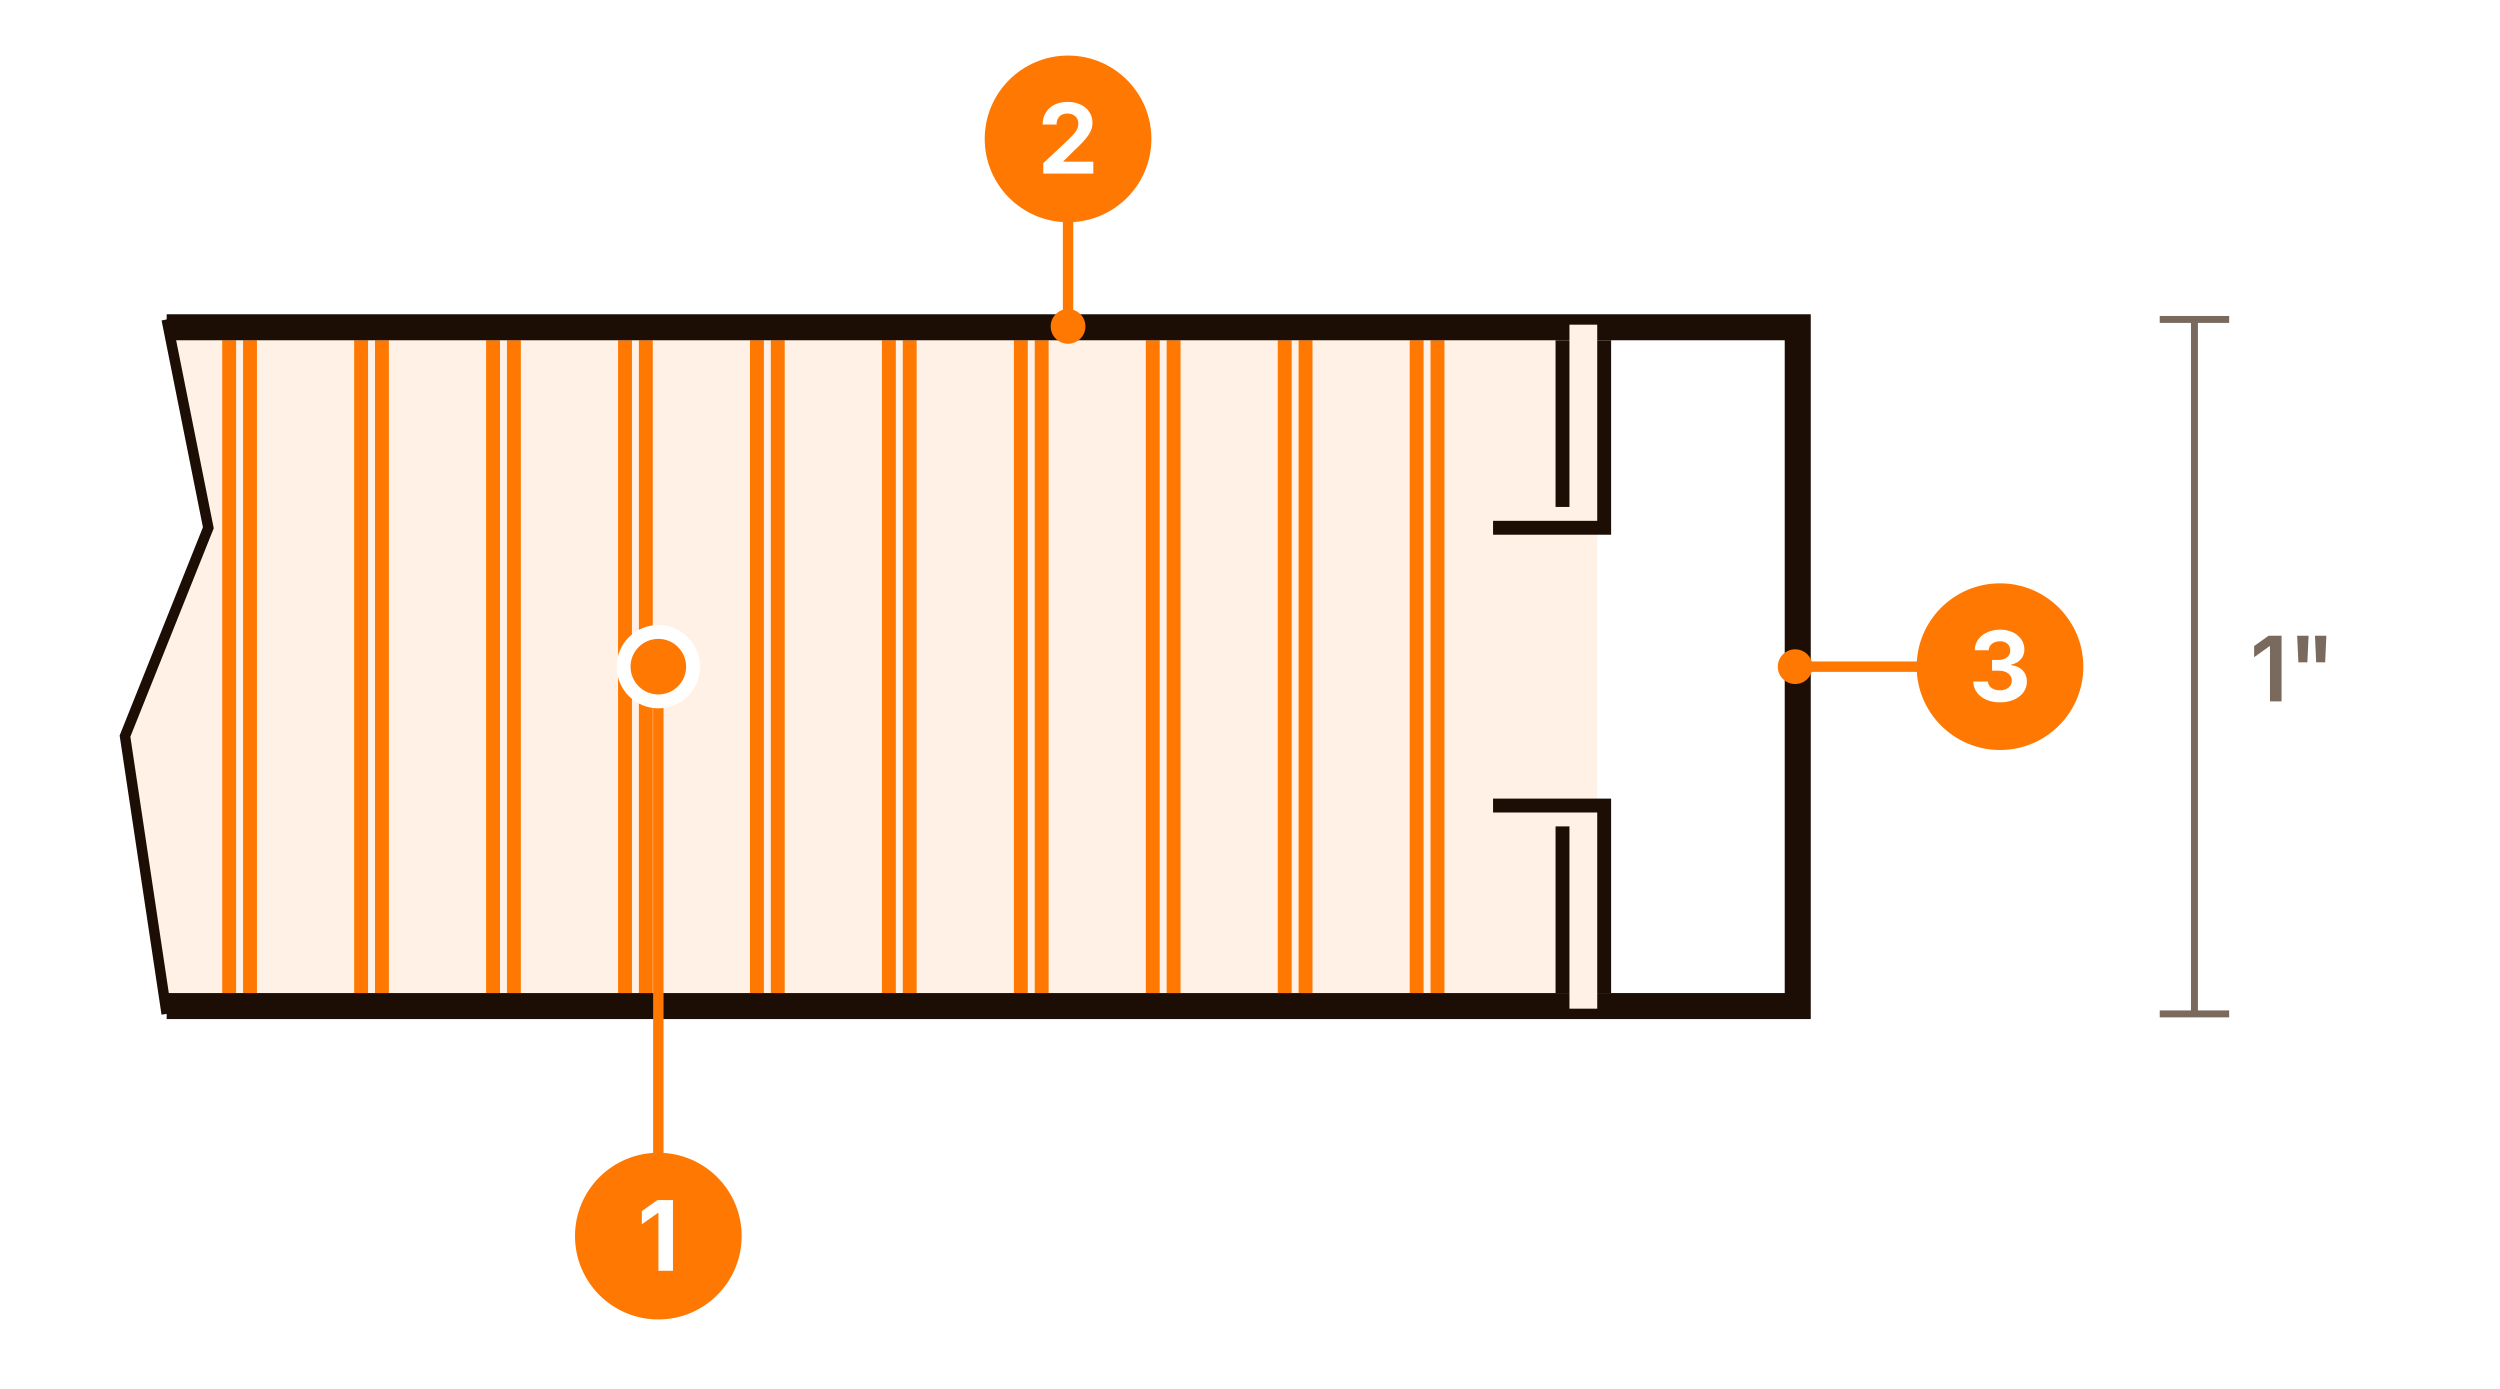
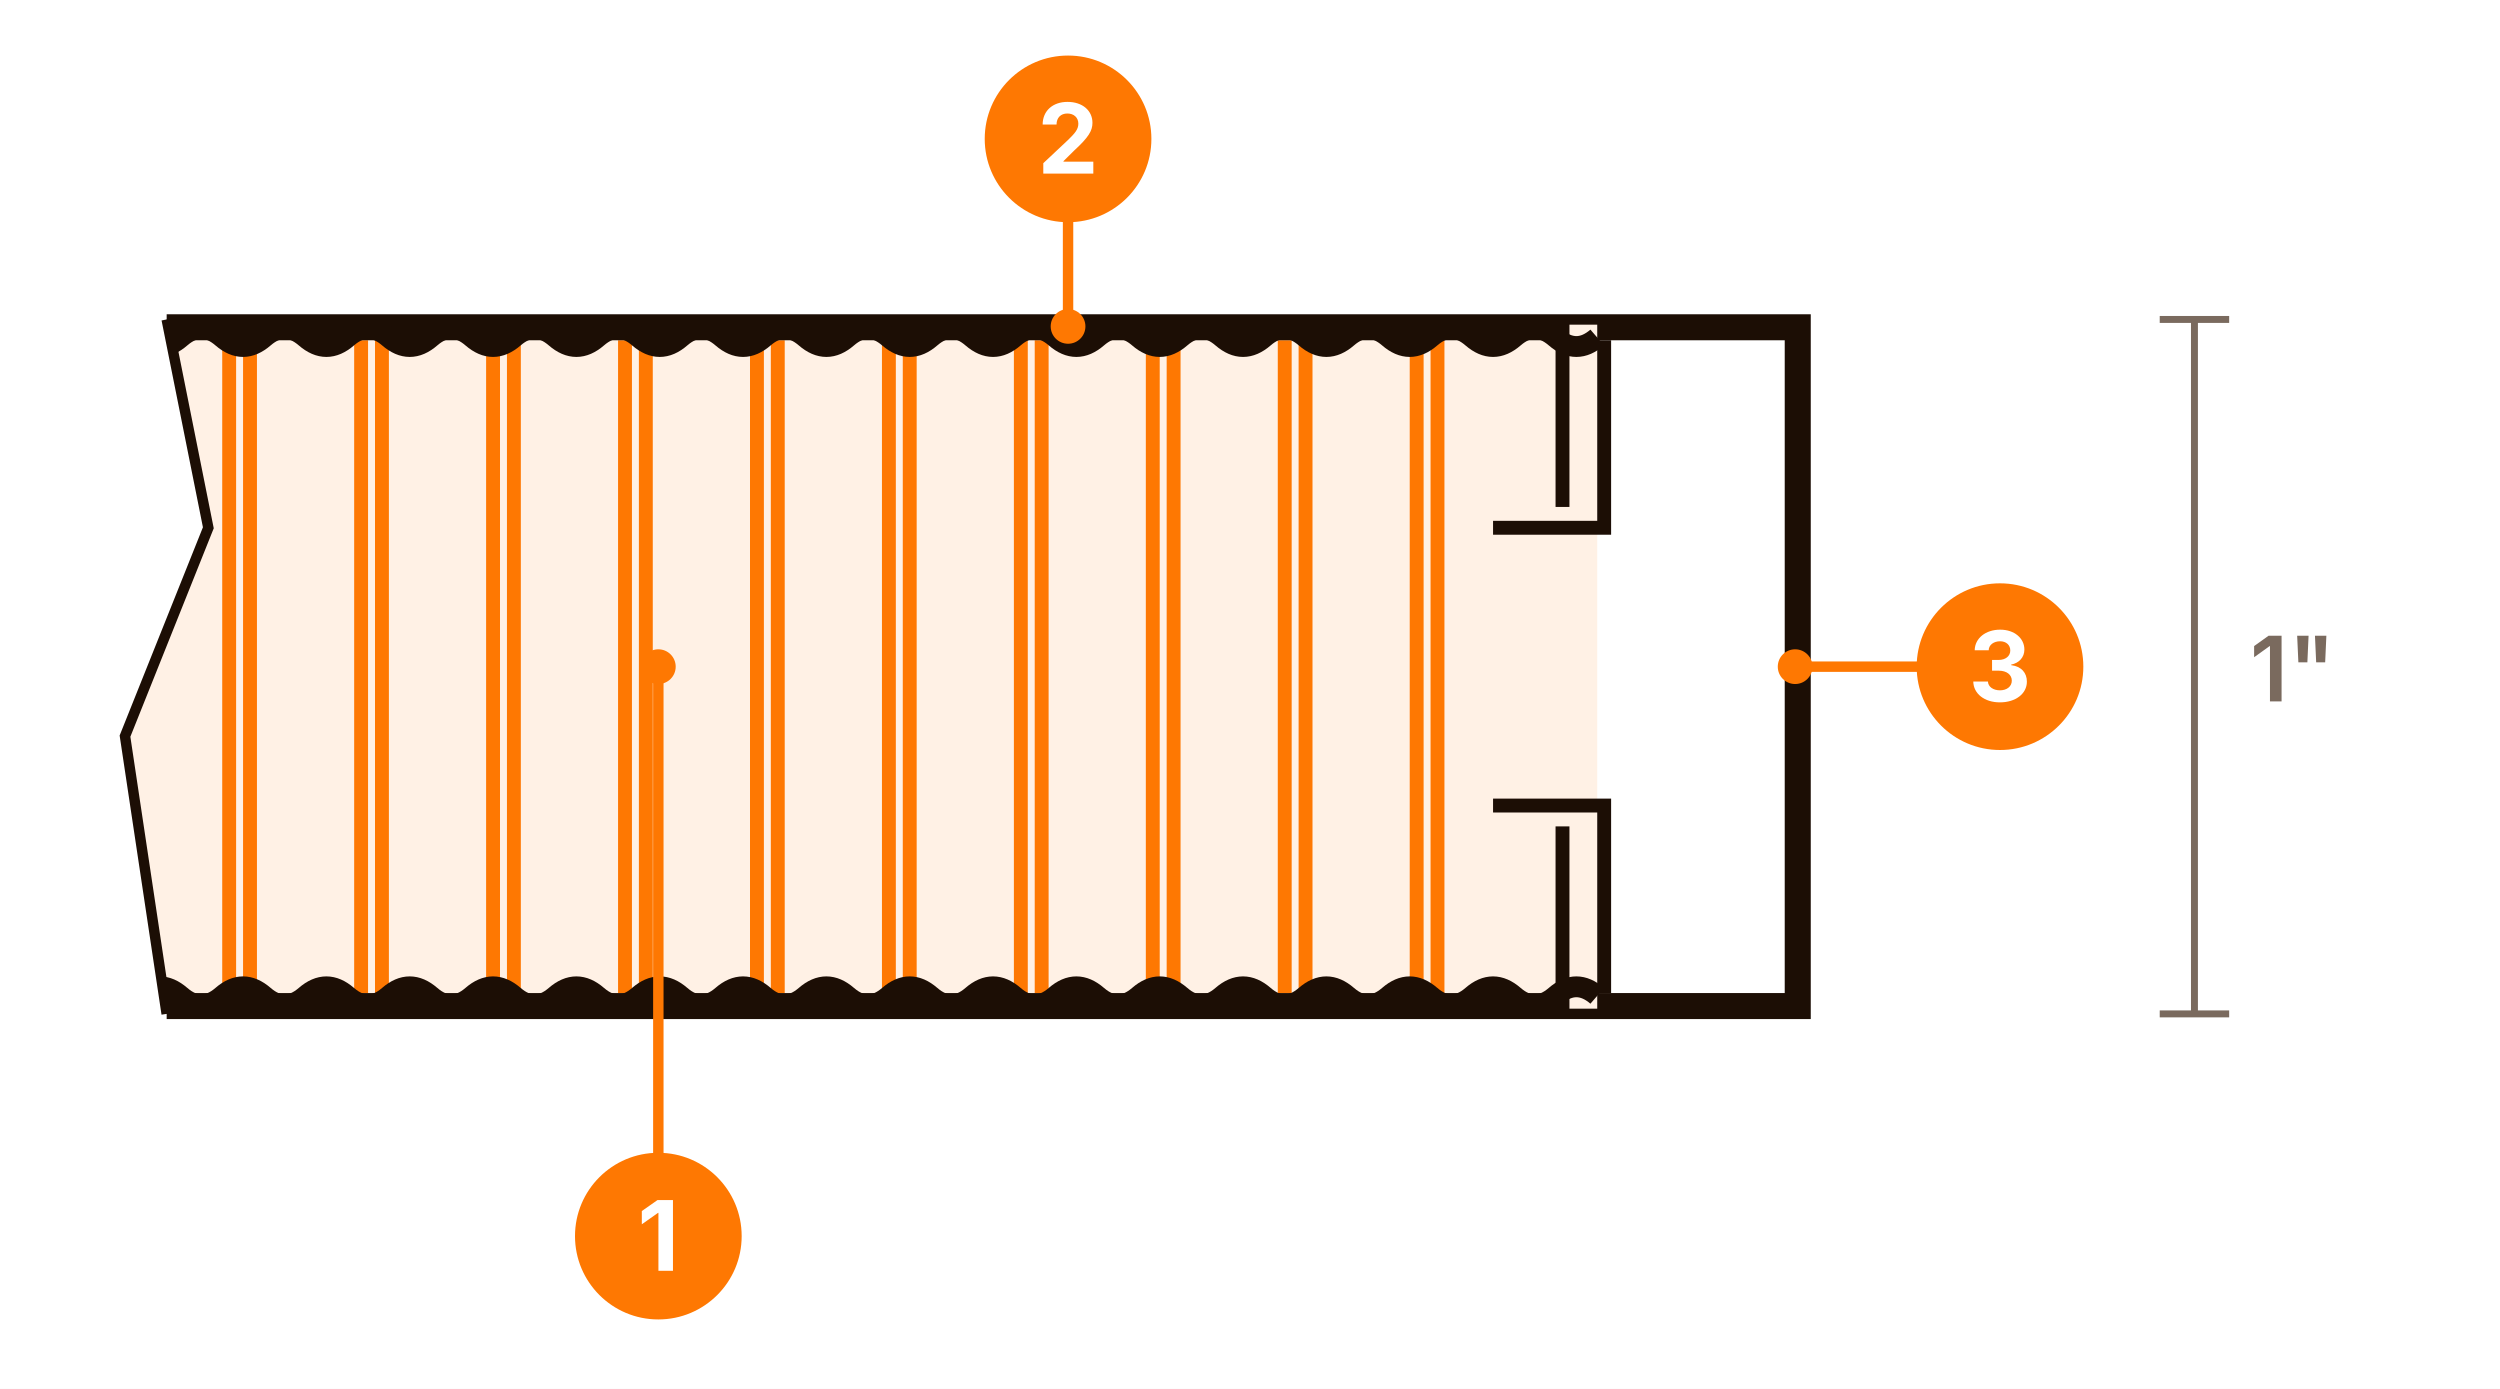
<svg xmlns="http://www.w3.org/2000/svg" viewBox="0 0 360 200" width="360" height="200" role="img" aria-labelledby="t-material-section-stainless-steel-m d-material-section-stainless-steel-m" font-family="Inter, ui-sans-serif, system-ui, sans-serif">
  <defs>
    <pattern id="hatch-material-section-stainless-steel-m" width="8" height="8" patternUnits="userSpaceOnUse" patternTransform="rotate(45)">
      <rect width="8" height="8" fill="#f2f0ec" />
      <line x1="0" y1="0" x2="0" y2="8" stroke="#cfc7bc" stroke-width="1.5" />
    </pattern>
    <marker id="tick-material-section-stainless-steel-m" viewBox="0 0 10 10" refX="5" refY="5" markerWidth="8" markerHeight="8" orient="auto">
      <path d="M2 8 L8 2" stroke="#7a6a5e" stroke-width="1.5" />
    </marker>
  </defs>
  <rect width="360" height="200" fill="#ffffff" />
  <clipPath id="m-stainless-steel-24-46-material-section-stainless-steel-m">
    <path d="M24 46 L260 46 L260 146 L24 146 L18 106 L30 76 Z" />
  </clipPath>
  <g clip-path="url(#m-stainless-steel-24-46-material-section-stainless-steel-m)">
    <rect x="14" y="46" width="216" height="100" fill="#fff1e5" stroke="none" stroke-width="1.5" />
    <path d="M14.0 49 V143M17.0 49 V143M33.0 49 V143M36.0 49 V143M52.0 49 V143M55.0 49 V143M71.0 49 V143M74.0 49 V143M90.0 49 V143M93.0 49 V143M109.0 49 V143M112.0 49 V143M128.0 49 V143M131.0 49 V143M147.0 49 V143M150.0 49 V143M166.0 49 V143M169.0 49 V143M185.0 49 V143M188.0 49 V143M204.0 49 V143M207.0 49 V143" fill="none" stroke="#fe7802" stroke-width="2" />
    <rect x="14" y="46" width="212" height="3" fill="#1c0e05" stroke="none" stroke-width="1.5" />
    <rect x="14" y="143" width="212" height="3" fill="#1c0e05" stroke="none" stroke-width="1.5" />
+     <path d="M14 48.6 q3 -2.6 6 0 t6 0 q3 -2.6 6 0 t6 0 q3 -2.6 6 0 t6 0 q3 -2.6 6 0 t6 0 q3 -2.6 6 0 t6 0 q3 -2.6 6 0 t6 0 q3 -2.6 6 0 t6 0 q3 -2.6 6 0 t6 0 q3 -2.6 6 0 t6 0 q3 -2.6 6 0 t6 0 q3 -2.6 6 0 t6 0 q3 -2.6 6 0 t6 0 q3 -2.6 6 0 t6 0 q3 -2.6 6 0 t6 0 q3 -2.6 6 0 t6 0 q3 -2.6 6 0 t6 0 q3 -2.6 6 0 t6 0 q3 -2.6 6 0 t6 0 M14 143.4 q3 2.6 6 0 t6 0 q3 2.6 6 0 t6 0 q3 2.6 6 0 t6 0 q3 2.6 6 0 t6 0 q3 2.6 6 0 t6 0 q3 2.6 6 0 t6 0 q3 2.6 6 0 t6 0 q3 2.6 6 0 t6 0 q3 2.6 6 0 t6 0 q3 2.6 6 0 t6 0 q3 2.6 6 0 t6 0 q3 2.6 6 0 t6 0 q3 2.6 6 0 t6 0 q3 2.6 6 0 t6 0 q3 2.6 6 0 t6 0 q3 2.6 6 0 t6 0 q3 2.6 6 0 t6 0 q3 2.6 6 0 t6 0" fill="none" stroke="#1c0e05" stroke-width="3" />
  </g>
  <path d="M225 49 V73 M225 143 V119" fill="none" stroke="#1c0e05" stroke-width="2" />
  <path d="M230 47.5 H258.5 V144.5 H230" fill="none" stroke="#1c0e05" stroke-width="3" />
  <path d="M231 49 V76 H215 M231 143 V116 H215" fill="none" stroke="#1c0e05" stroke-width="2" />
  <path d="M24 46 L30 76 L18 106 L24 146 M24 46 L260 46 L260 146 L24 146" fill="none" stroke="#1c0e05" stroke-width="1.5" />
  <line x1="153.8" y1="20" x2="153.8" y2="47" stroke="#fe7802" stroke-width="1.5" />
  <circle cx="153.8" cy="47" r="2.5" fill="#fe7802" />
  <circle cx="153.8" cy="20" r="12" fill="#fe7802" />
  <text x="153.8" y="25" font-size="14" font-weight="700" fill="#fff" text-anchor="middle">2</text>
  <line x1="288" y1="96" x2="258.5" y2="96" stroke="#fe7802" stroke-width="1.5" />
  <circle cx="258.5" cy="96" r="2.5" fill="#fe7802" />
  <circle cx="288" cy="96" r="12" fill="#fe7802" />
  <text x="288" y="101" font-size="14" font-weight="700" fill="#fff" text-anchor="middle">3</text>
  <line x1="94.8" y1="178" x2="94.8" y2="96" stroke="#fe7802" stroke-width="1.5" />
  <circle cx="94.8" cy="96" r="2.5" fill="#fe7802" />
  <circle cx="94.8" cy="178" r="12" fill="#fe7802" />
  <text x="94.8" y="183" font-size="14" font-weight="700" fill="#fff" text-anchor="middle">1</text>
-   <circle cx="94.8" cy="96" r="5" fill="#fe7802" stroke="#fff" stroke-width="2" />
  <line x1="316" y1="46" x2="316" y2="146" stroke="#7a6a5e" stroke-width="1" />
  <line x1="311" y1="46" x2="321" y2="46" stroke="#7a6a5e" stroke-width="1" />
  <line x1="311" y1="146" x2="321" y2="146" stroke="#7a6a5e" stroke-width="1" />
  <text x="324" y="101" font-size="13" font-weight="600" fill="#7a6a5e" text-anchor="start">1"</text>
</svg>
